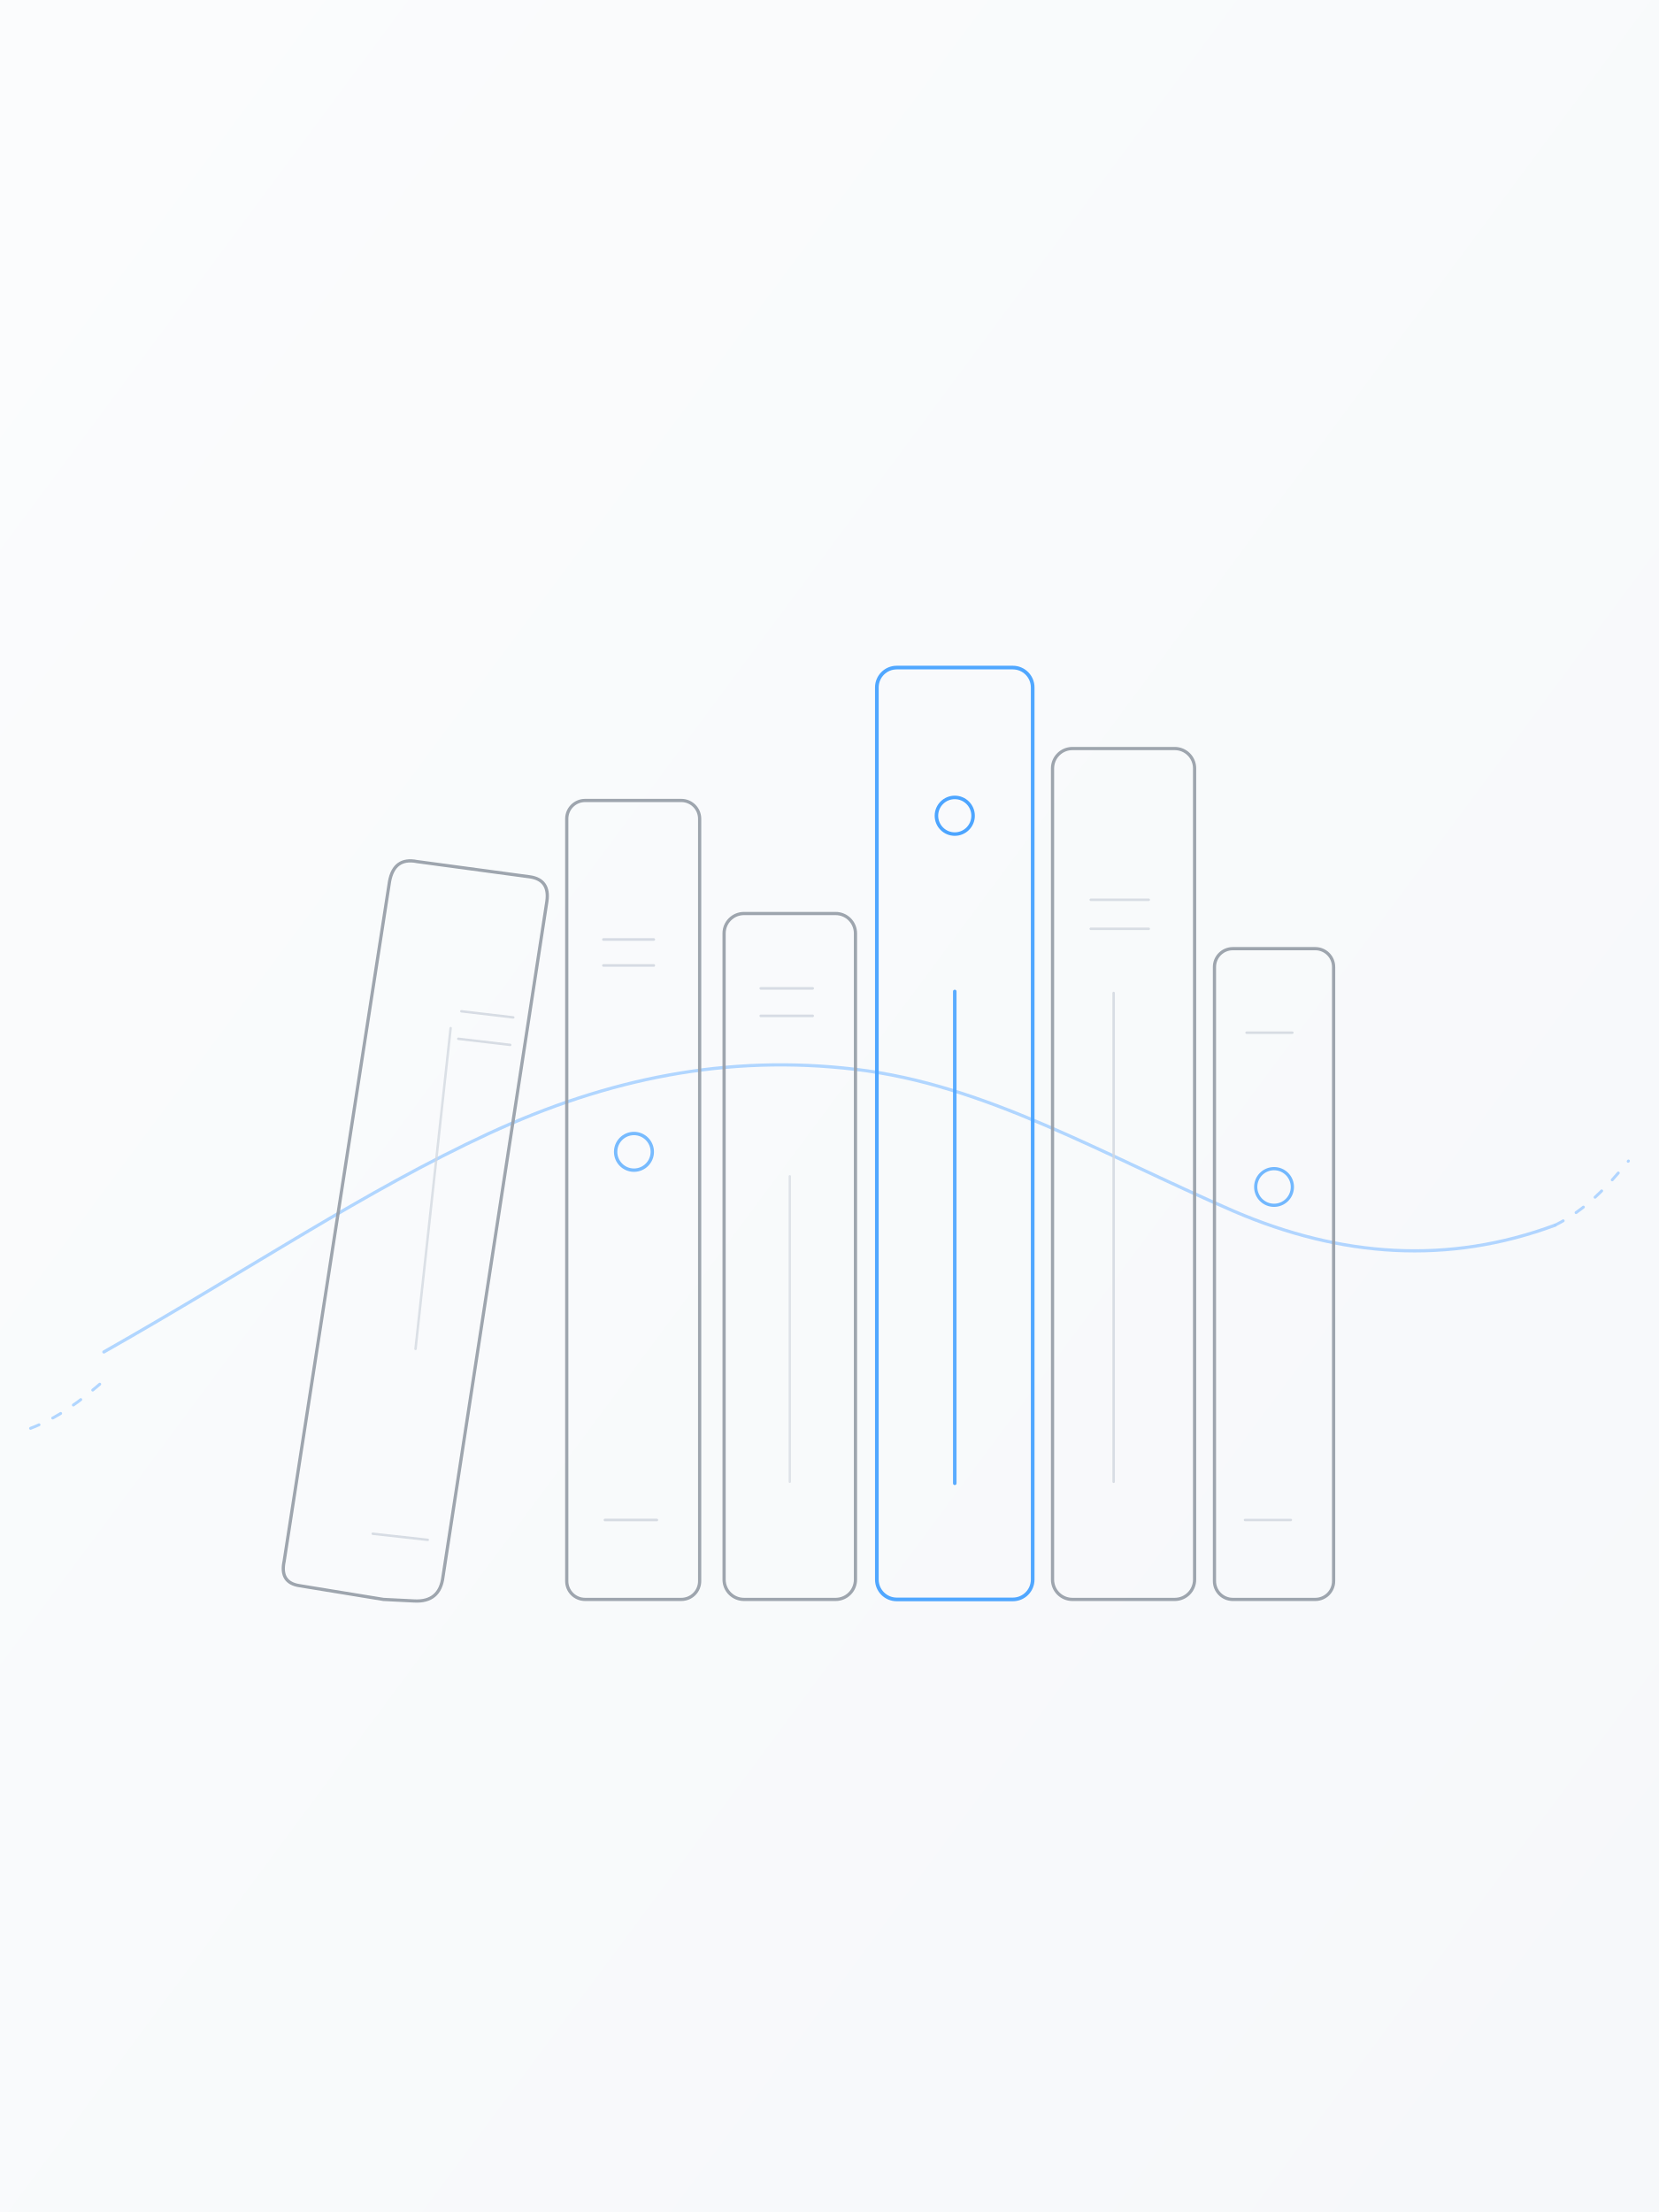
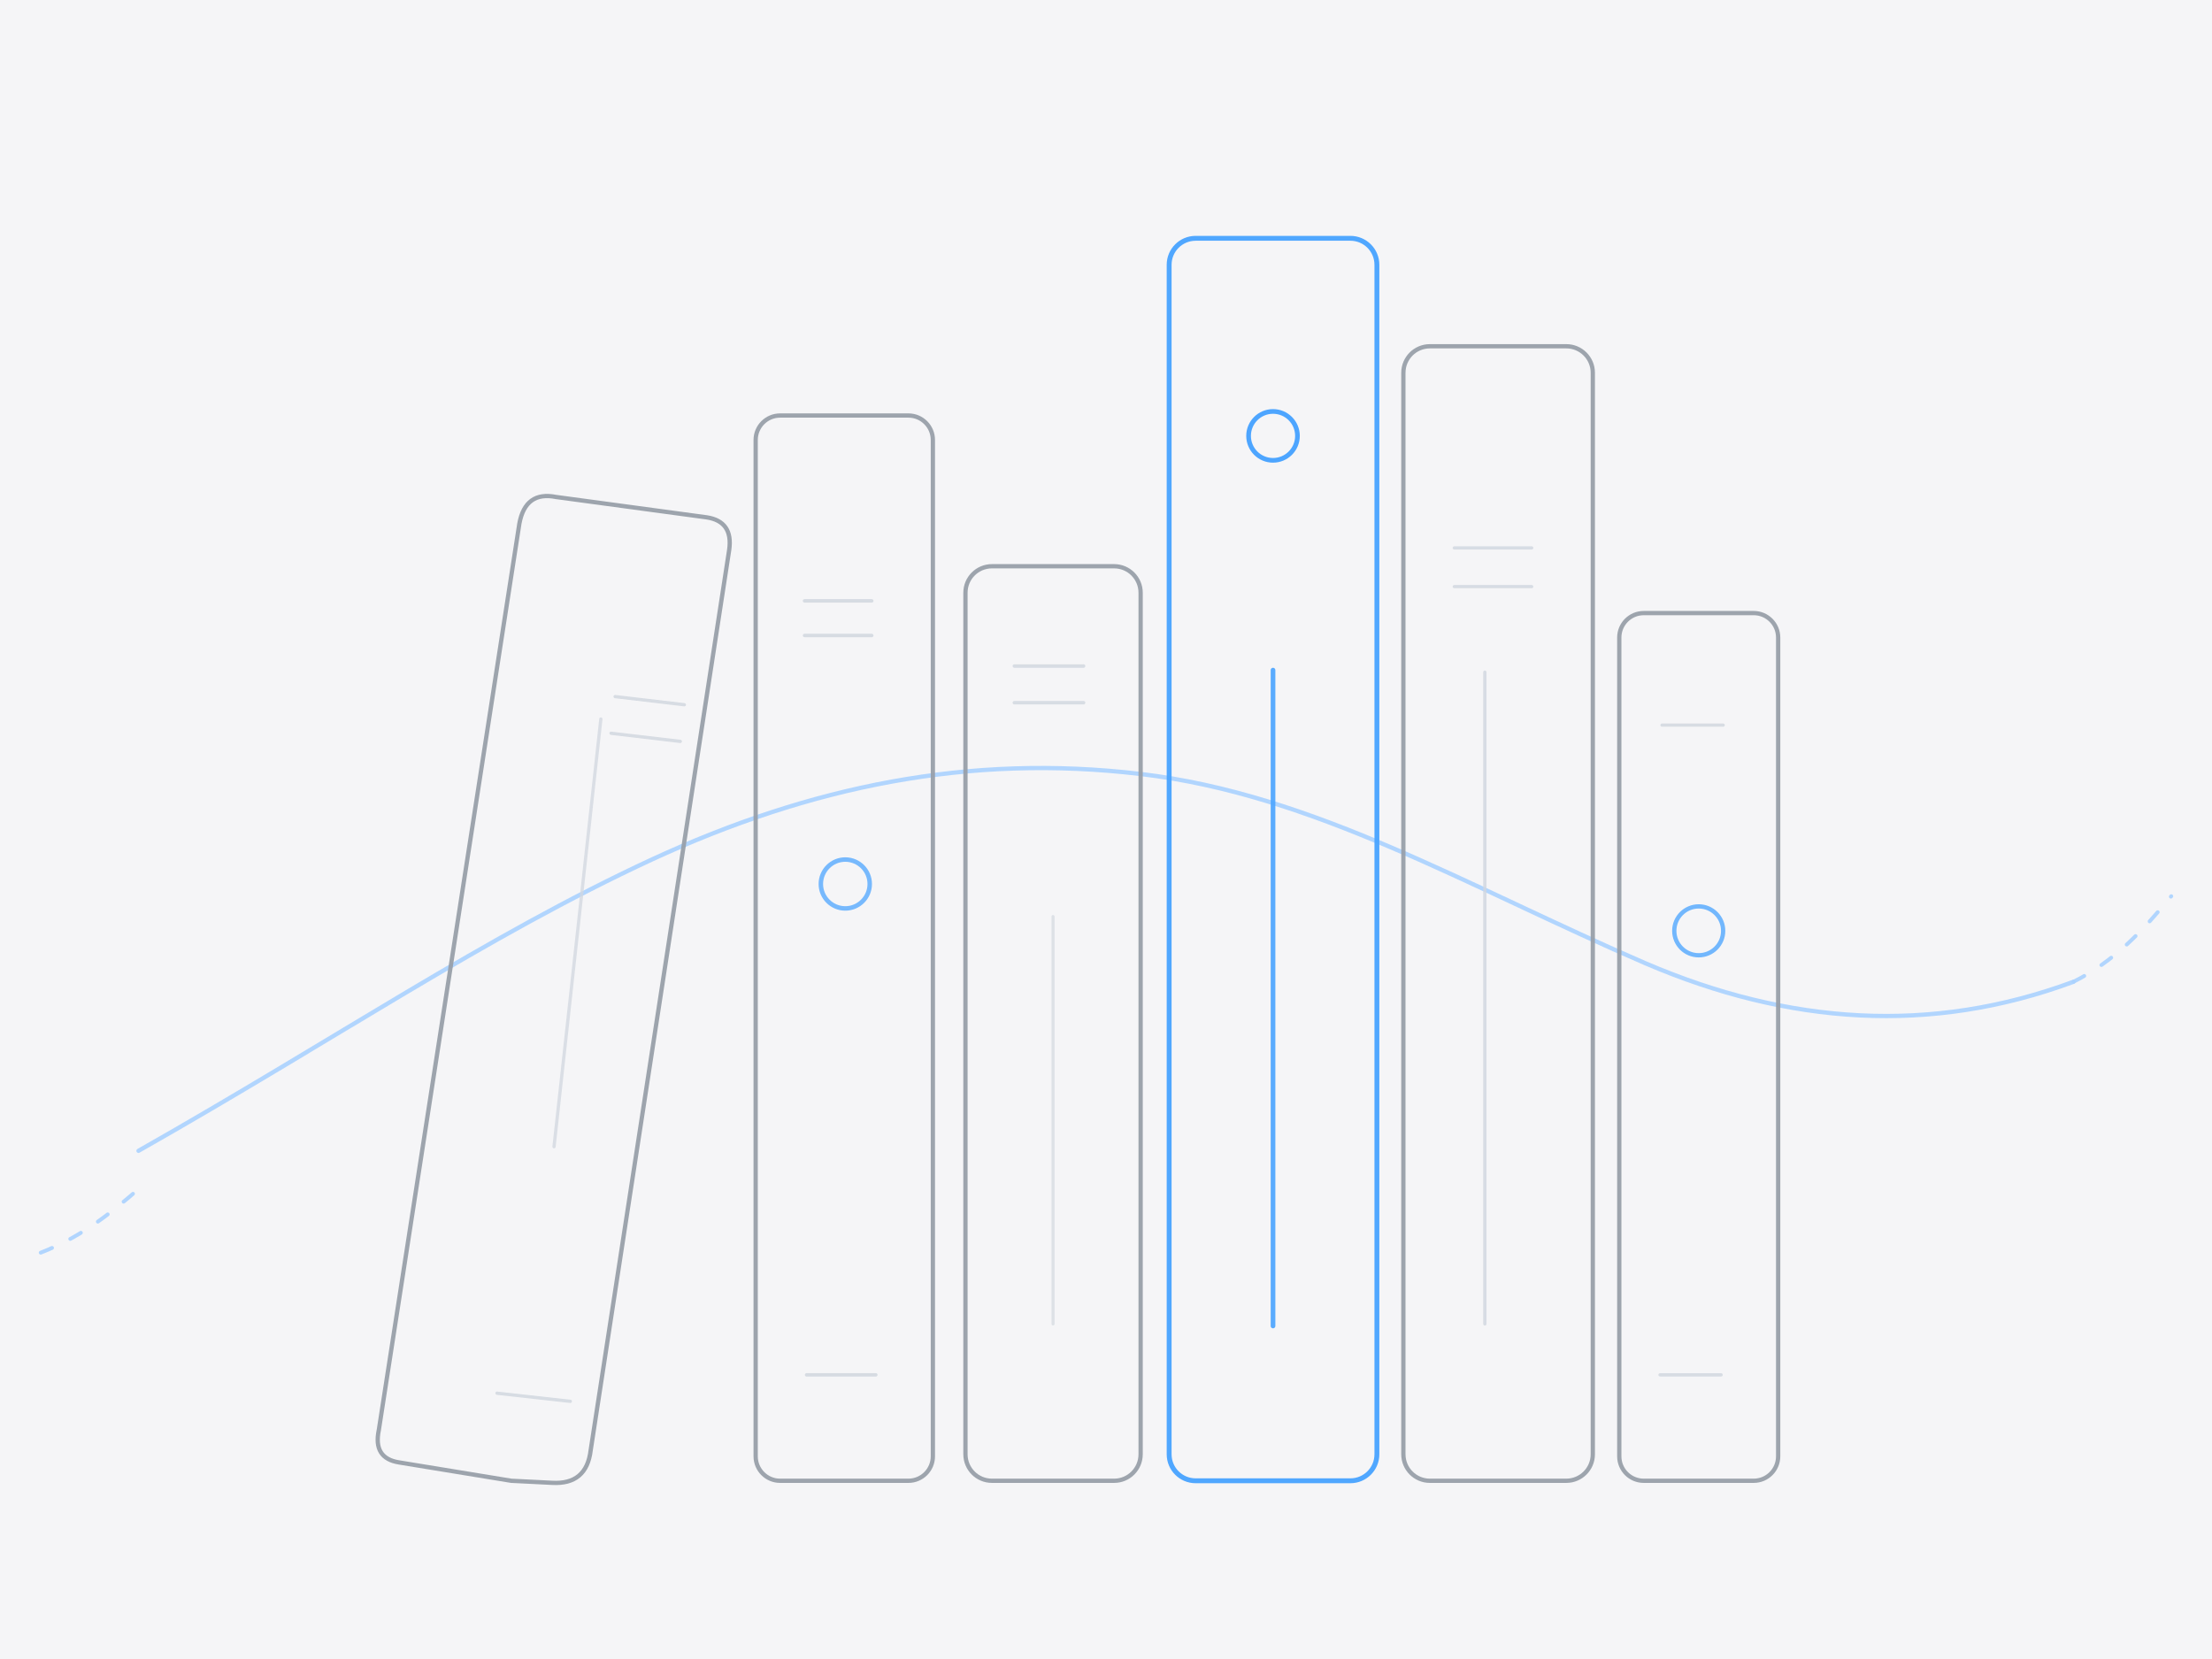
- <svg xmlns="http://www.w3.org/2000/svg" width="1086" height="1448" viewBox="0 0 1086 1448">
+ <svg xmlns="http://www.w3.org/2000/svg" width="1448" height="1086" viewBox="0 320 1086 814.5">
  <defs>
    <linearGradient id="bg" x1="0" y1="0" x2="1" y2="1">
-       <stop offset="0" stop-color="#FBFCFD" />
-       <stop offset="1" stop-color="#F6F8FA" />
+       <stop offset="0" stop-color="#F5F5F7" />
+       <stop offset="1" stop-color="#F5F5F7" />
    </linearGradient>
  </defs>
  <rect width="1086" height="1448" fill="url(#bg)" />
  <g fill="none" stroke-linecap="round" stroke-linejoin="round" vector-effect="non-scaling-stroke">
    <path d="M68 885            C165 830, 238 780, 320 742            C398 706, 476 690, 560 700            C645 710, 720 755, 808 793            C878 823, 948 828, 1018 802" stroke="#AAD2FF" stroke-width="2.1" opacity="0.9" />
    <path d="M20 935 C38 928, 52 918, 70 902" stroke="#AAD2FF" stroke-width="1.9" stroke-dasharray="6 10" opacity="0.9" />
    <path d="M1018 802 C1038 792, 1052 777, 1066 760" stroke="#AAD2FF" stroke-width="1.9" stroke-dasharray="6 10" opacity="0.9" />
    <path d="M251 1047            L196 1038            Q183 1036 186 1022            L255 577            Q258 561 273 564            L347 574            Q360 576 358 590            L290 1032            Q288 1049 271 1048            Z" stroke="#979FA8" stroke-width="2.1" opacity="0.93" />
    <path d="M272 883 L295 673" stroke="#D1D7DF" stroke-width="1.6" opacity="0.75" />
    <path d="M302 662 L336 666 M300 680 L334 684 M244 1004 L280 1008" stroke="#D1D7DF" stroke-width="1.6" opacity="0.85" />
    <rect x="371" y="524" width="87" height="523" rx="12" stroke="#979FA8" stroke-width="2.1" opacity="0.93" />
    <path d="M395 615 H428 M395 632 H428 M396 995 H430" stroke="#D1D7DF" stroke-width="1.7" opacity="0.86" />
    <circle cx="415" cy="754" r="12" stroke="#4DA5FF" stroke-width="2.2" opacity="0.75" />
    <rect x="474" y="598" width="86" height="449" rx="13" stroke="#979FA8" stroke-width="2.1" opacity="0.93" />
    <path d="M498 647 H532 M498 665 H532" stroke="#D1D7DF" stroke-width="1.7" opacity="0.85" />
    <path d="M517 770 L517 970" stroke="#D1D7DF" stroke-width="1.5" opacity="0.68" />
    <rect x="574" y="437" width="102" height="610" rx="13" stroke="#4DA5FF" stroke-width="2.4" opacity="0.98" />
    <circle cx="625" cy="534" r="12" stroke="#4DA5FF" stroke-width="2.3" />
    <path d="M625 649 L625 971" stroke="#4DA5FF" stroke-width="2.3" opacity="0.92" />
    <rect x="689" y="490" width="93" height="557" rx="13" stroke="#979FA8" stroke-width="2.1" opacity="0.93" />
    <path d="M714 589 H752 M714 608 H752 M729 650 L729 970" stroke="#D1D7DF" stroke-width="1.6" opacity="0.82" />
    <rect x="795" y="621" width="78" height="426" rx="12" stroke="#979FA8" stroke-width="2.1" opacity="0.93" />
    <path d="M816 676 H846 M815 995 H845" stroke="#D1D7DF" stroke-width="1.6" opacity="0.85" />
    <circle cx="834" cy="777" r="12" stroke="#4DA5FF" stroke-width="2.1" opacity="0.78" />
  </g>
</svg>
